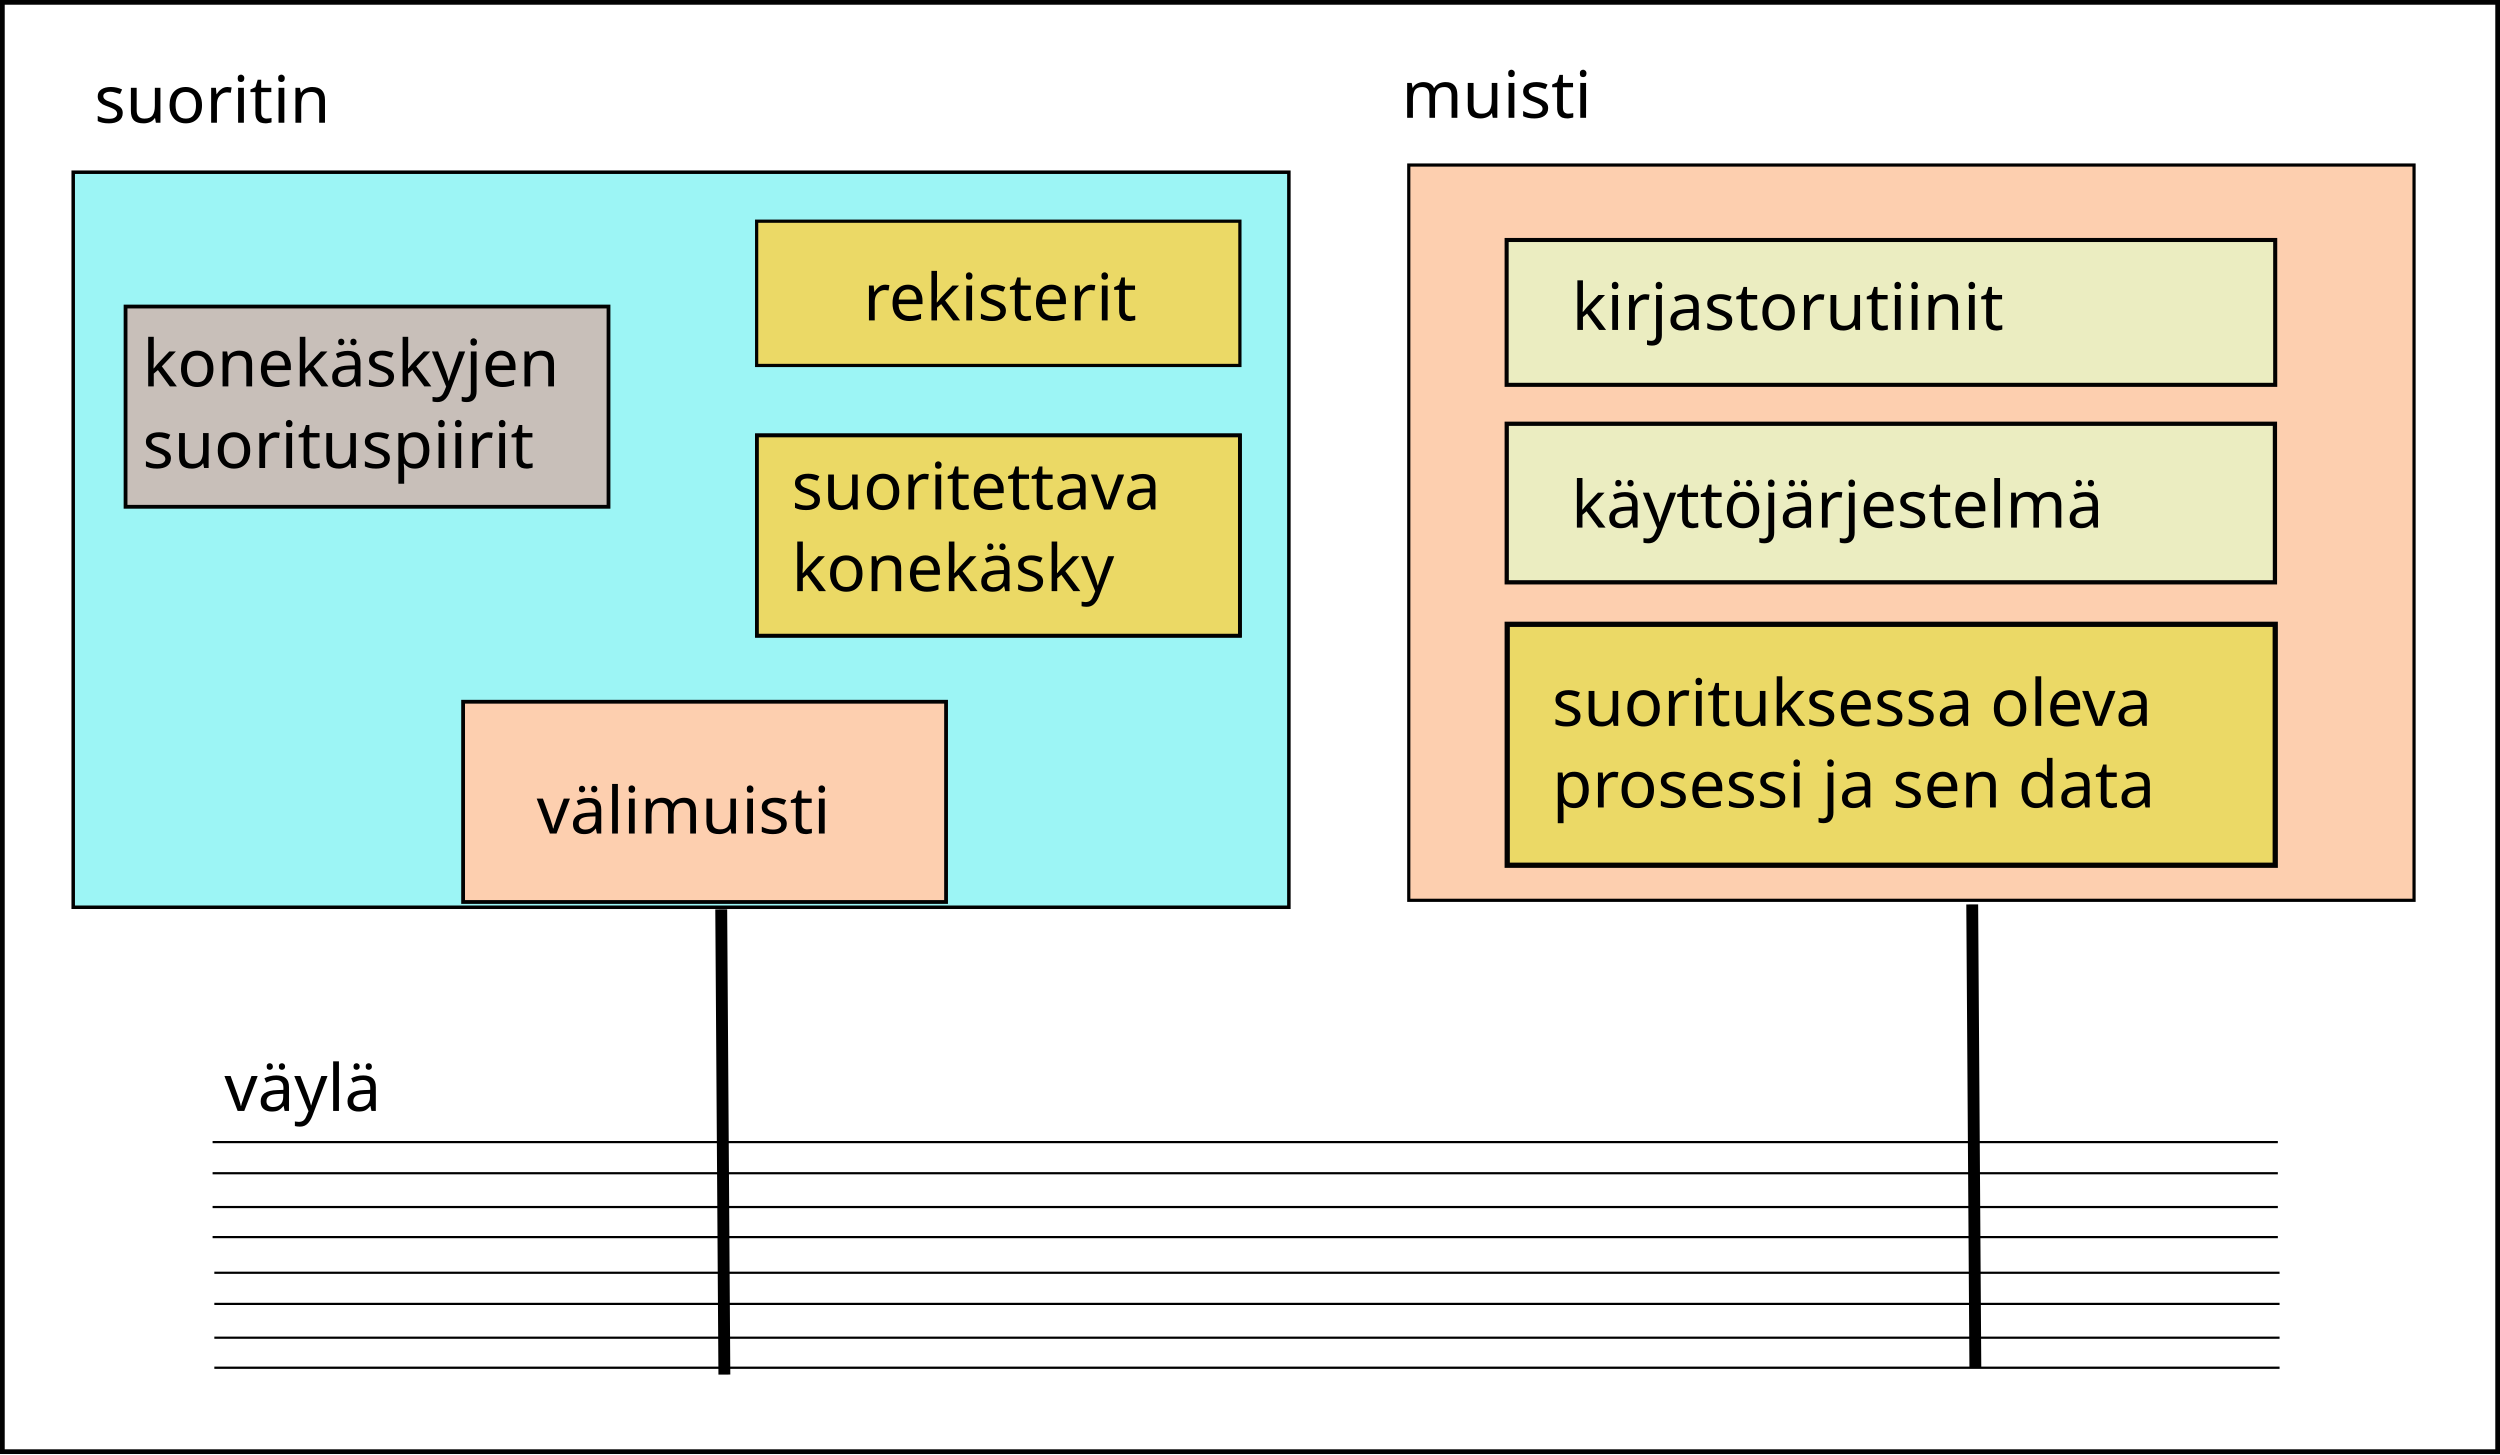
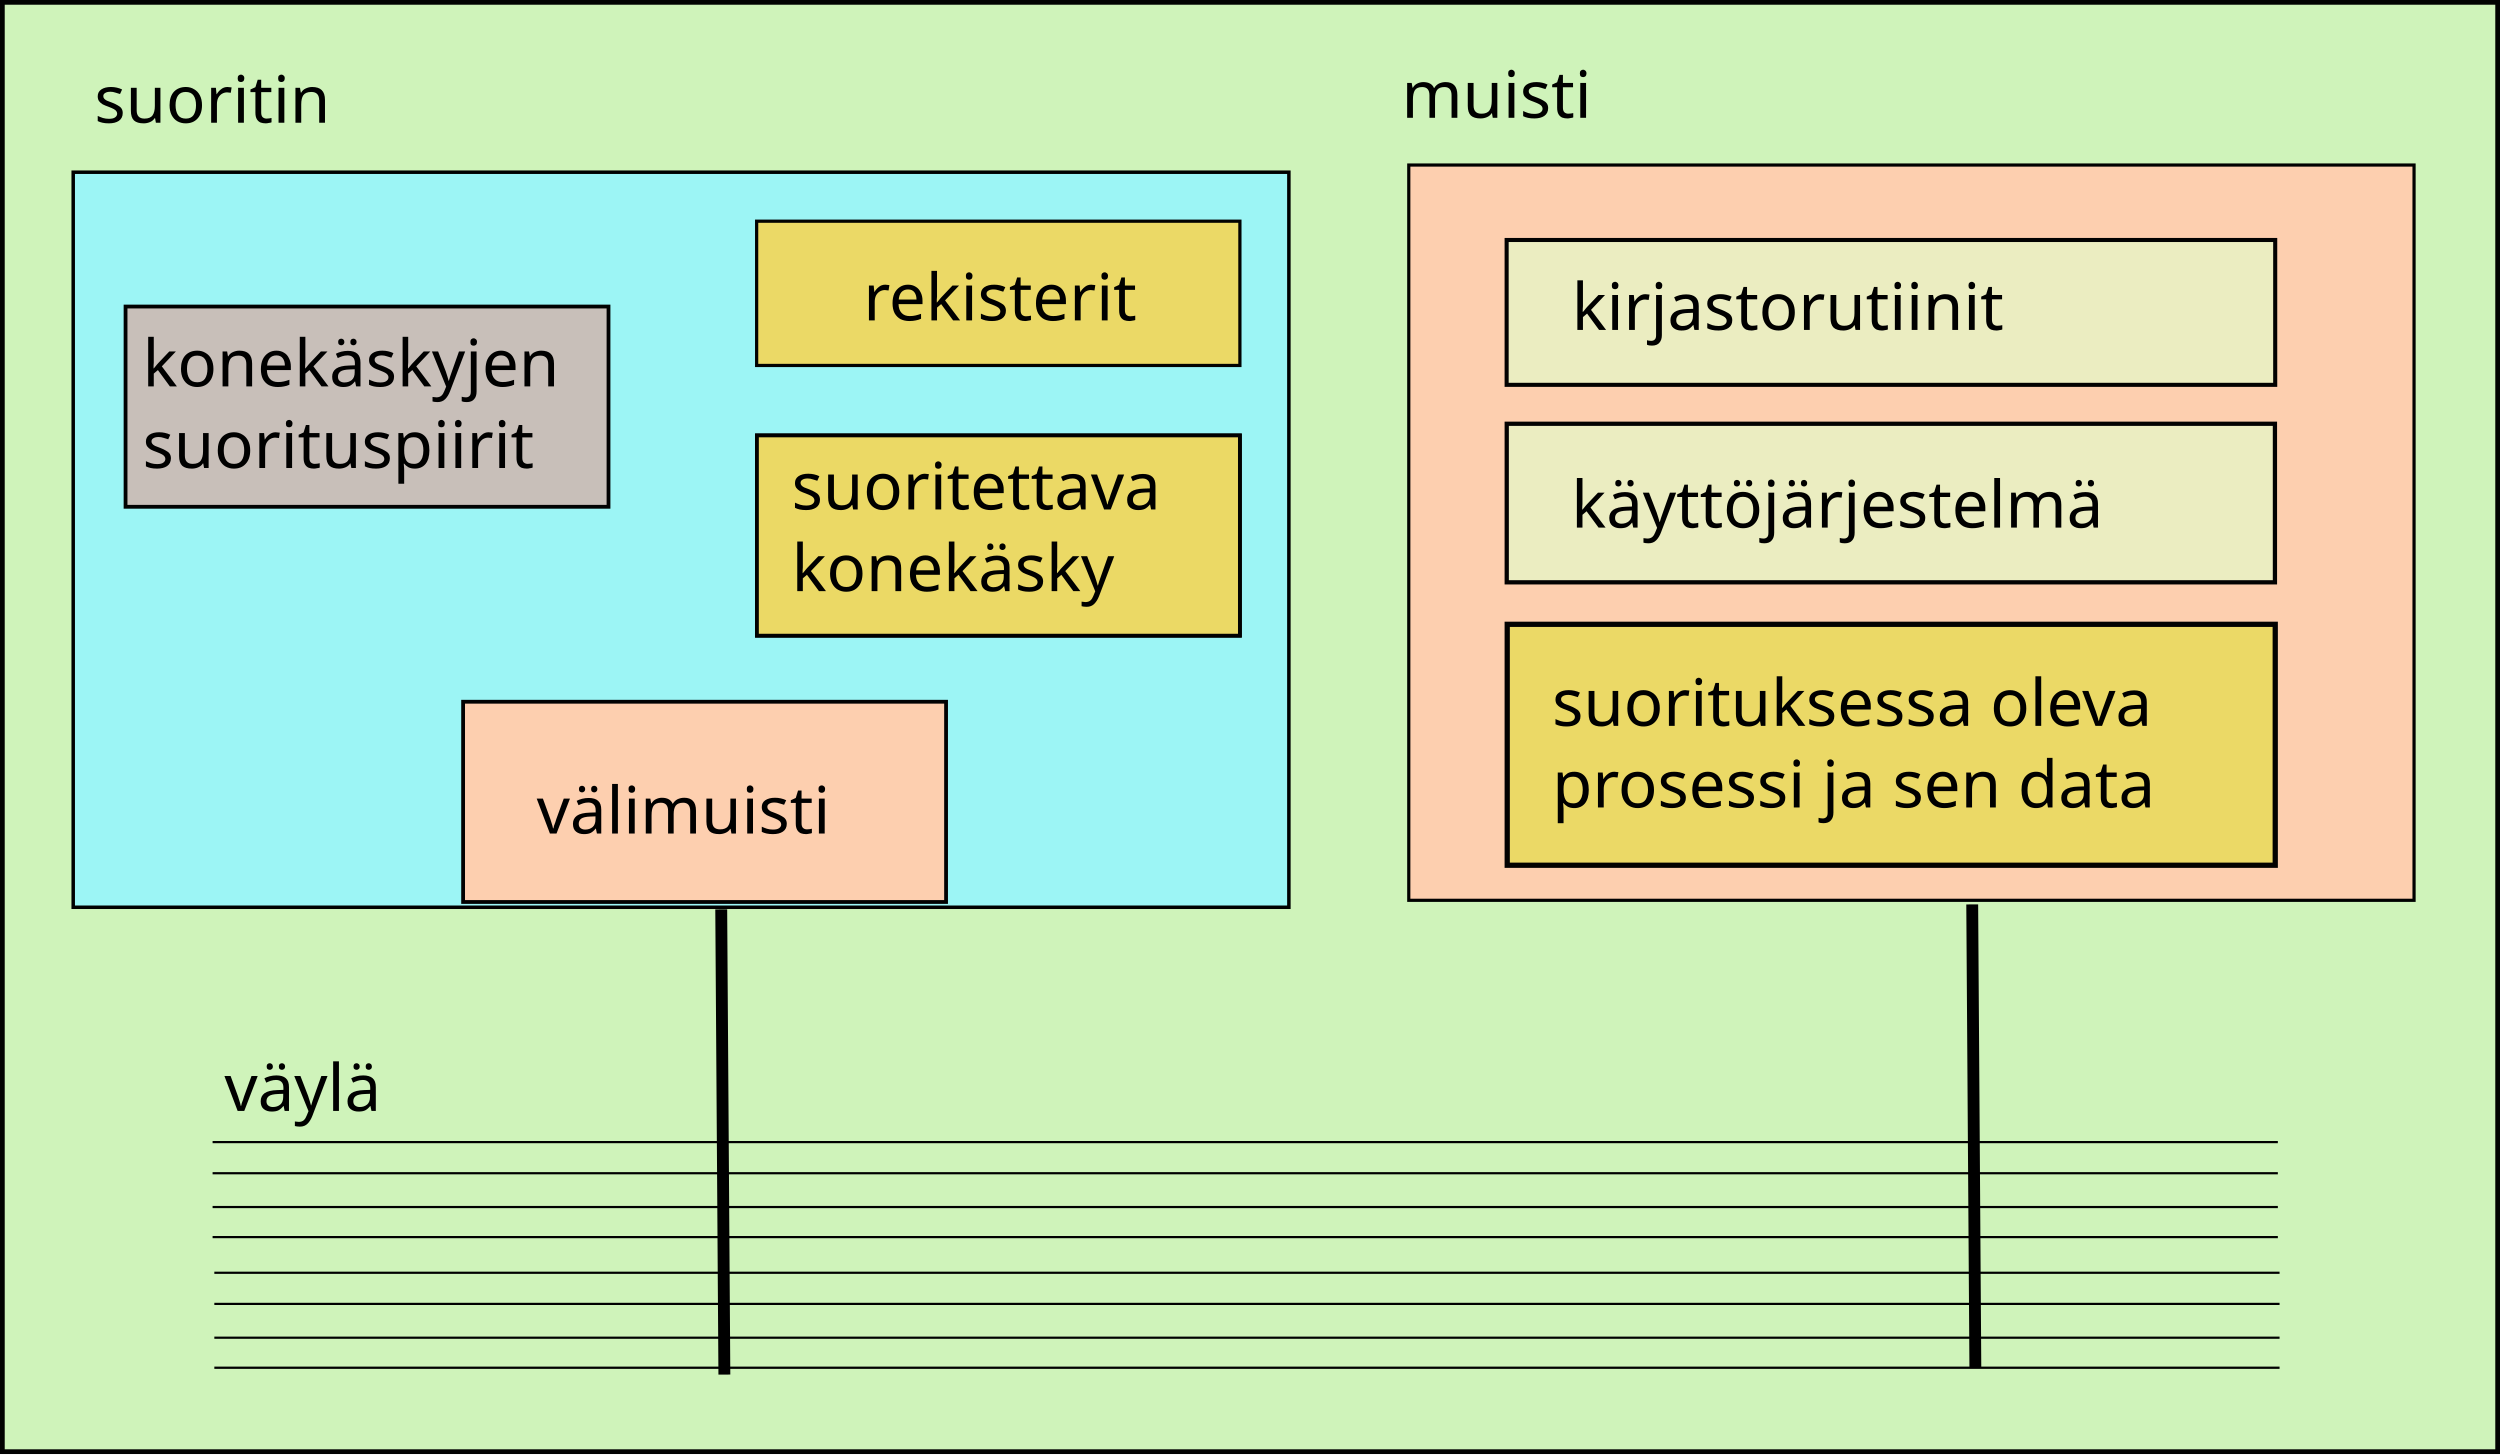
<svg xmlns="http://www.w3.org/2000/svg" id="svg82" version="1.1" viewBox="0 0 189.075 109.967" height="109.967mm" width="189.075mm">
  <defs id="defs76" />
  <g transform="translate(-0.3431973,-87.79961)" id="layer1">
-     <rect y="87.978" x="0.522" height="109.611" width="188.718" id="rect1235" style="opacity:1;fill:none;fill-opacity:0.995;stroke:#000000;stroke-width:0.357;stroke-miterlimit:4;stroke-dasharray:none;stroke-opacity:0.99" />
+     <rect y="87.978" x="0.522" height="109.611" width="188.718" id="rect1235" style="opacity:1;fill:#cff3ba;fill-opacity:1;stroke:#000000;stroke-width:0.357;stroke-miterlimit:4;stroke-dasharray:none;stroke-opacity:0.99" />
    <rect style="fill:#9cf5f5;fill-opacity:1;stroke:#000000;stroke-width:0.265;stroke-opacity:1" y="100.824" x="5.88" height="55.592" width="91.941" id="rect84" />
    <rect style="fill:#fdcfaf;fill-opacity:1;stroke:#000000;stroke-width:0.241;stroke-opacity:1" y="100.281" x="106.889" height="55.609" width="76.029" id="rect84-2" />
    <text id="text908" y="97.082" x="7.484" style="font-style:normal;font-variant:normal;font-weight:normal;font-stretch:normal;font-size:4.939px;line-height:1.25;font-family:sans-serif;-inkscape-font-specification:'sans-serif, Normal';font-variant-ligatures:normal;font-variant-caps:normal;font-variant-numeric:normal;font-feature-settings:normal;text-align:start;letter-spacing:0px;word-spacing:0px;writing-mode:lr-tb;text-anchor:start;fill:#000000;fill-opacity:1;stroke:none;stroke-width:0.265" xml:space="preserve">
      <tspan style="font-style:normal;font-variant:normal;font-weight:normal;font-stretch:normal;font-size:4.939px;font-family:sans-serif;-inkscape-font-specification:'sans-serif, Normal';font-variant-ligatures:normal;font-variant-caps:normal;font-variant-numeric:normal;font-feature-settings:normal;text-align:start;writing-mode:lr-tb;text-anchor:start;stroke-width:0.265" y="97.082" x="7.484" id="tspan906">suoritin</tspan>
    </text>
    <g transform="translate(8.995834,-13.22917)" id="g1077">
      <rect id="rect84-8-6" width="36.526" height="15.145" x="26.372" y="154.101" style="opacity:1;fill:#fdcfaf;fill-opacity:1;stroke:#000000;stroke-width:0.287;stroke-miterlimit:4;stroke-dasharray:none;stroke-opacity:0.99" />
      <text xml:space="preserve" style="font-style:normal;font-variant:normal;font-weight:normal;font-stretch:normal;font-size:4.939px;line-height:1.25;font-family:sans-serif;-inkscape-font-specification:'sans-serif, Normal';font-variant-ligatures:normal;font-variant-caps:normal;font-variant-numeric:normal;font-feature-settings:normal;text-align:start;letter-spacing:0px;word-spacing:0px;writing-mode:lr-tb;text-anchor:start;fill:#000000;fill-opacity:1;stroke:none;stroke-width:0.265" x="31.936" y="164.066" id="text908-40">
        <tspan id="tspan1072" x="31.936" y="164.066">välimuisti</tspan>
      </text>
    </g>
    <text id="text908-71" y="96.709" x="106.345" style="font-style:normal;font-variant:normal;font-weight:normal;font-stretch:normal;font-size:4.939px;line-height:1.25;font-family:sans-serif;-inkscape-font-specification:'sans-serif, Normal';font-variant-ligatures:normal;font-variant-caps:normal;font-variant-numeric:normal;font-feature-settings:normal;text-align:start;letter-spacing:0px;word-spacing:0px;writing-mode:lr-tb;text-anchor:start;fill:#000000;fill-opacity:1;stroke:none;stroke-width:0.265" xml:space="preserve">
      <tspan y="96.709" x="106.345" id="tspan1136">muisti</tspan>
    </text>
    <g transform="translate(-21.8785,51.31575)" id="g1070">
      <rect id="rect84-8-6-5" width="36.526" height="15.145" x="31.717" y="59.667" style="opacity:1;fill:#c8bfb9;fill-opacity:1;stroke:#000000;stroke-width:0.287;stroke-miterlimit:4;stroke-dasharray:none;stroke-opacity:0.99" />
      <text xml:space="preserve" style="font-style:normal;font-variant:normal;font-weight:normal;font-stretch:normal;font-size:4.939px;line-height:1.25;font-family:sans-serif;-inkscape-font-specification:'sans-serif, Normal';font-variant-ligatures:normal;font-variant-caps:normal;font-variant-numeric:normal;font-feature-settings:normal;text-align:start;letter-spacing:0px;word-spacing:0px;writing-mode:lr-tb;text-anchor:start;fill:#000000;fill-opacity:1;stroke:none;stroke-width:0.265" x="33.006" y="65.706" id="text908-1">
        <tspan id="tspan1062" x="33.006" y="65.706">konekäskyjen</tspan>
        <tspan id="tspan1064" x="33.006" y="71.879">suorituspiirit</tspan>
      </text>
    </g>
    <g transform="translate(16.6508,54.43939)" id="g1130">
      <rect id="rect84-8-6-2" width="36.549" height="10.911" x="40.917" y="50.089" style="opacity:1;fill:#ebd966;fill-opacity:0.995;stroke:#000000;stroke-width:0.244;stroke-miterlimit:4;stroke-dasharray:none;stroke-opacity:0.99" />
      <text xml:space="preserve" style="font-style:normal;font-variant:normal;font-weight:normal;font-stretch:normal;font-size:4.939px;line-height:1.25;font-family:sans-serif;-inkscape-font-specification:'sans-serif, Normal';font-variant-ligatures:normal;font-variant-caps:normal;font-variant-numeric:normal;font-feature-settings:normal;text-align:start;letter-spacing:0px;word-spacing:0px;writing-mode:lr-tb;text-anchor:start;fill:#000000;fill-opacity:1;stroke:none;stroke-width:0.265" x="48.988" y="57.591" id="text908-7">
        <tspan id="tspan1106" x="48.988" y="57.591">rekisterit</tspan>
      </text>
    </g>
    <g transform="translate(-57.24684,40.84234)" id="g1122">
      <rect id="rect84-8-6-2-7" width="36.526" height="15.145" x="114.837" y="79.888" style="opacity:1;fill:#ebd966;fill-opacity:0.995;stroke:#000000;stroke-width:0.287;stroke-miterlimit:4;stroke-dasharray:none;stroke-opacity:0.99" />
      <rect id="rect84-8-6-2-8" width="36.526" height="15.145" x="114.837" y="79.888" style="opacity:1;fill:#ebd966;fill-opacity:0.995;stroke:#000000;stroke-width:0.287;stroke-miterlimit:4;stroke-dasharray:none;stroke-opacity:0.99" />
      <text xml:space="preserve" style="font-style:normal;font-variant:normal;font-weight:normal;font-stretch:normal;font-size:4.939px;line-height:1.25;font-family:sans-serif;-inkscape-font-specification:'sans-serif, Normal';font-variant-ligatures:normal;font-variant-caps:normal;font-variant-numeric:normal;font-feature-settings:normal;text-align:start;letter-spacing:0px;word-spacing:0px;writing-mode:lr-tb;text-anchor:start;fill:#000000;fill-opacity:1;stroke:none;stroke-width:0.265" x="117.463" y="85.489" id="text908-4">
        <tspan id="tspan1108" x="117.463" y="85.489">suoritettava</tspan>
        <tspan id="tspan1110" x="117.463" y="91.663">konekäsky</tspan>
      </text>
    </g>
    <g transform="translate(-13.08912,-50.23593)" id="g1172">
      <rect id="rect84-8-6-2-4" width="58.086" height="18.222" x="127.423" y="185.252" style="opacity:1;fill:#ebd966;fill-opacity:0.995;stroke:#000000;stroke-width:0.397;stroke-miterlimit:4;stroke-dasharray:none;stroke-opacity:0.99" />
      <text xml:space="preserve" style="font-style:normal;font-variant:normal;font-weight:normal;font-stretch:normal;font-size:4.939px;line-height:1.25;font-family:sans-serif;-inkscape-font-specification:'sans-serif, Normal';font-variant-ligatures:normal;font-variant-caps:normal;font-variant-numeric:normal;font-feature-settings:normal;text-align:start;letter-spacing:0px;word-spacing:0px;writing-mode:lr-tb;text-anchor:start;fill:#000000;fill-opacity:1;stroke:none;stroke-width:0.265" x="130.826" y="192.931" id="text908-0">
        <tspan id="tspan1132" x="130.826" y="192.931">suorituksessa oleva</tspan>
        <tspan id="tspan1134" x="130.826" y="199.105">prosessi ja sen data</tspan>
      </text>
    </g>
    <g transform="translate(-7.928151,46.48775)" id="g1186">
      <rect id="rect84-8-6-2-4-0-1" width="58.1" height="11.992" x="122.225" y="73.361" style="opacity:1;fill:#ebedc1;fill-opacity:0.995;stroke:#000000;stroke-width:0.322;stroke-miterlimit:4;stroke-dasharray:none;stroke-opacity:0.99" />
      <text xml:space="preserve" style="font-style:normal;font-variant:normal;font-weight:normal;font-stretch:normal;font-size:4.939px;line-height:1.25;font-family:sans-serif;-inkscape-font-specification:'sans-serif, Normal';font-variant-ligatures:normal;font-variant-caps:normal;font-variant-numeric:normal;font-feature-settings:normal;text-align:start;letter-spacing:0px;word-spacing:0px;writing-mode:lr-tb;text-anchor:start;fill:#000000;fill-opacity:1;stroke:none;stroke-width:0.265" x="127.111" y="81.213" id="text908-2">
        <tspan id="tspan1176" x="127.111" y="81.213">käyttöjärjestelmä</tspan>
      </text>
    </g>
    <g transform="translate(40.72167,60.40291)" id="g1181">
      <rect id="rect84-8-6-2-4-0" width="58.127" height="10.955" x="73.568" y="45.547" style="opacity:1;fill:#ebedc1;fill-opacity:0.995;stroke:#000000;stroke-width:0.308;stroke-miterlimit:4;stroke-dasharray:none;stroke-opacity:0.99" />
      <text xml:space="preserve" style="font-style:normal;font-variant:normal;font-weight:normal;font-stretch:normal;font-size:4.939px;line-height:1.25;font-family:sans-serif;-inkscape-font-specification:'sans-serif, Normal';font-variant-ligatures:normal;font-variant-caps:normal;font-variant-numeric:normal;font-feature-settings:normal;text-align:start;letter-spacing:0px;word-spacing:0px;writing-mode:lr-tb;text-anchor:start;fill:#000000;fill-opacity:1;stroke:none;stroke-width:0.265" x="78.495" y="52.348" id="text908-8">
        <tspan id="tspan1174" x="78.495" y="52.348">kirjastorutiinit</tspan>
      </text>
    </g>
    <g transform="matrix(0.8718141,0,0,0.6291625,2.910856,69.80038)" style="stroke:#000000;stroke-opacity:1" id="g3828">
      <path style="fill:none;stroke:#000000;stroke-width:0.265px;stroke-linecap:butt;stroke-linejoin:miter;stroke-opacity:1" d="m 15.497,165.897 c 179.161,0 179.161,0 179.161,0" id="path28" />
      <path style="fill:none;stroke:#000000;stroke-width:0.265px;stroke-linecap:butt;stroke-linejoin:miter;stroke-opacity:1" d="M 194.658,177.182 Z" id="path30" />
      <path style="fill:none;stroke:#000000;stroke-width:0.265px;stroke-linecap:butt;stroke-linejoin:miter;stroke-opacity:1" d="m 15.497,169.641 c 179.161,0 179.161,0 179.161,0" id="path28-2" />
      <path style="fill:none;stroke:#000000;stroke-width:0.265px;stroke-linecap:butt;stroke-linejoin:miter;stroke-opacity:1" d="m 15.497,173.704 c 179.161,0 179.161,0 179.161,0" id="path28-1" />
      <path style="fill:none;stroke:#000000;stroke-width:0.265px;stroke-linecap:butt;stroke-linejoin:miter;stroke-opacity:1" d="m 15.497,177.314 c 179.161,0 179.161,0 179.161,0" id="path28-5" />
      <path style="fill:none;stroke:#000000;stroke-width:0.265px;stroke-linecap:butt;stroke-linejoin:miter;stroke-opacity:1" d="m 15.648,181.603 c 179.16,0 179.16,0 179.16,0" id="path28-11" />
      <path style="fill:none;stroke:#000000;stroke-width:0.265px;stroke-linecap:butt;stroke-linejoin:miter;stroke-opacity:1" d="M 194.808,192.887 Z" id="path30-2" />
      <path style="fill:none;stroke:#000000;stroke-width:0.265px;stroke-linecap:butt;stroke-linejoin:miter;stroke-opacity:1" d="m 15.648,185.347 c 179.16,0 179.16,0 179.16,0" id="path28-2-3" />
      <path style="fill:none;stroke:#000000;stroke-width:0.265px;stroke-linecap:butt;stroke-linejoin:miter;stroke-opacity:1" d="m 15.648,189.41 c 179.16,0 179.16,0 179.16,0" id="path28-1-8" />
      <path style="fill:none;stroke:#000000;stroke-width:0.265px;stroke-linecap:butt;stroke-linejoin:miter;stroke-opacity:1" d="m 15.648,193.02 c 179.16,0 179.16,0 179.16,0" id="path28-5-7" />
    </g>
    <text id="text4692-9" y="171.818" x="17.316" style="font-style:normal;font-variant:normal;font-weight:normal;font-stretch:normal;font-size:4.939px;line-height:1.25;font-family:sans-serif;-inkscape-font-specification:'sans-serif, Normal';font-variant-ligatures:normal;font-variant-caps:normal;font-variant-numeric:normal;font-feature-settings:normal;text-align:start;letter-spacing:0px;word-spacing:0px;writing-mode:lr-tb;text-anchor:start;fill:#000000;fill-opacity:1;stroke:none;stroke-width:0.265" xml:space="preserve">
      <tspan y="171.818" x="17.316" id="tspan1233">väylä</tspan>
    </text>
    <path id="path3832" d="m 54.89,156.574 0.237,35.186 z" style="fill:none;stroke:#000000;stroke-width:0.899;stroke-linecap:butt;stroke-linejoin:miter;stroke-miterlimit:4;stroke-dasharray:none;stroke-opacity:1" />
    <path id="path3832-9" d="m 149.502,156.2 c 0.237,35.025 0.237,35.025 0.237,35.025" style="fill:none;stroke:#000000;stroke-width:0.897;stroke-linecap:butt;stroke-linejoin:miter;stroke-miterlimit:4;stroke-dasharray:none;stroke-opacity:1" />
  </g>
</svg>
